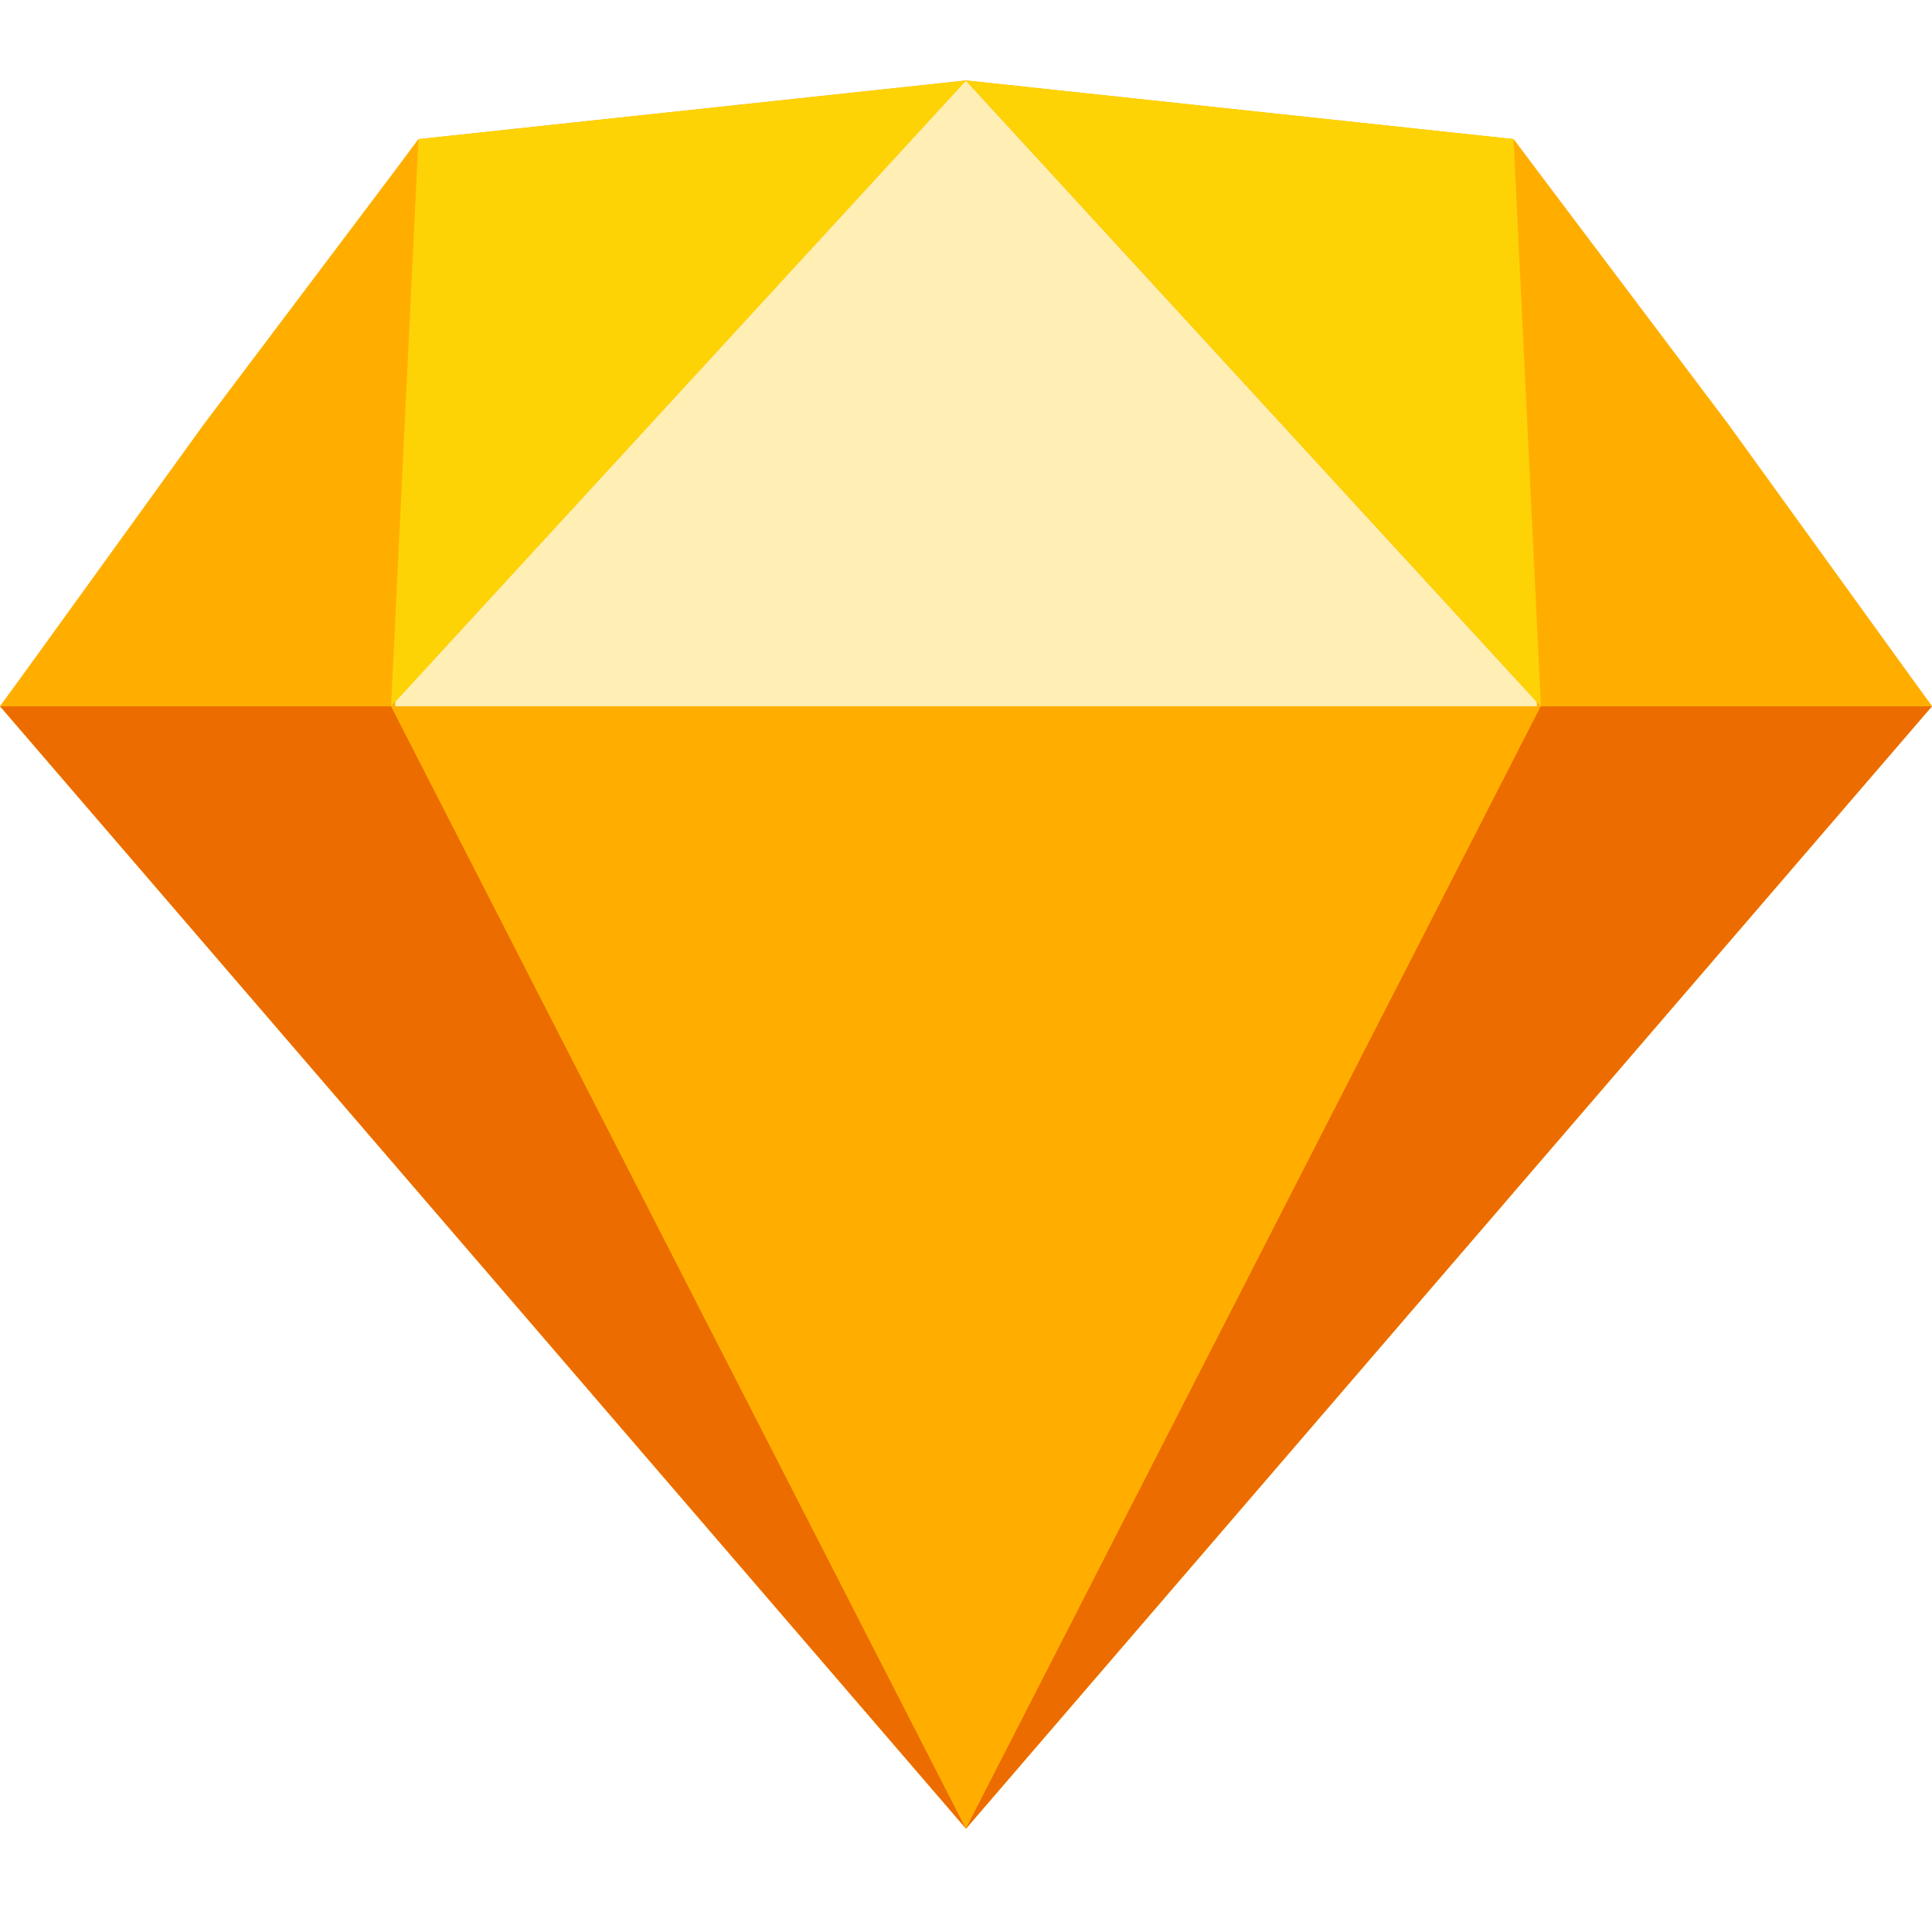
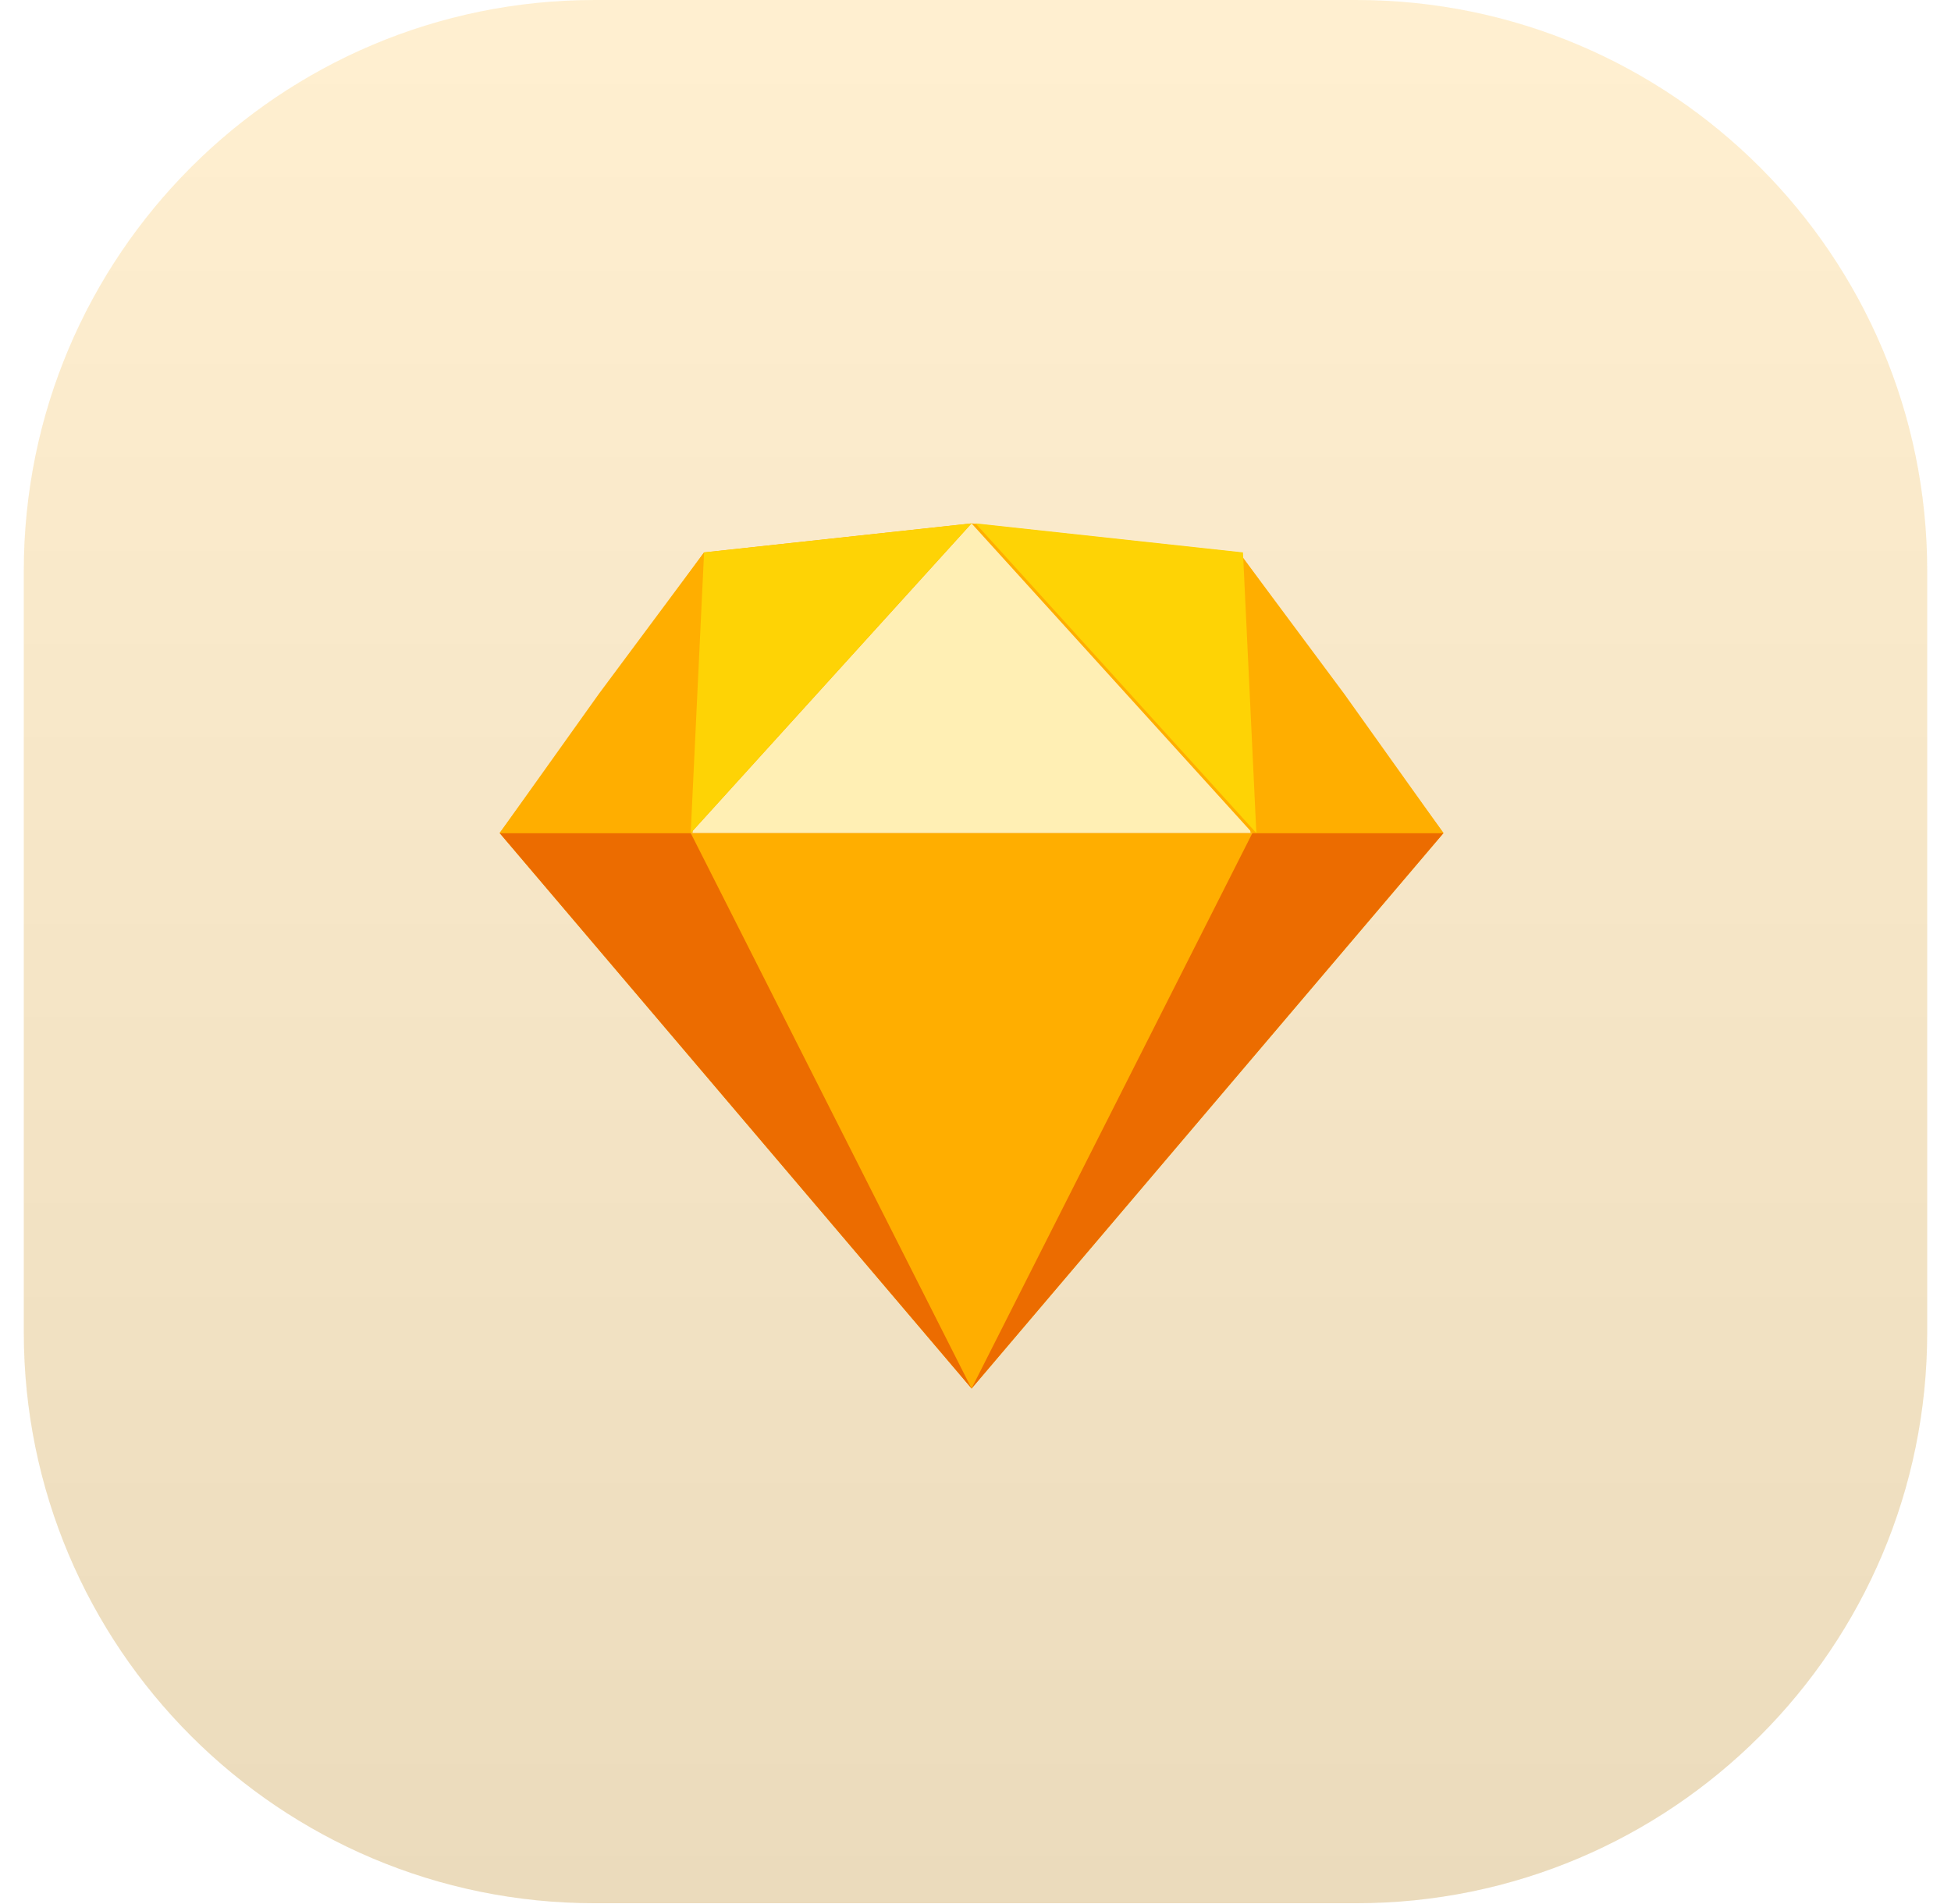
- <svg xmlns="http://www.w3.org/2000/svg" height="24" viewBox="0 0 24 24" width="24">
-   <g fill="none" fill-rule="evenodd" transform="translate(0 1)">
-     <path d="m12 0 12 13.943-5.198 7.045-6.802.729-6.802-.729-5.198-7.045z" fill="#ffae00" transform="matrix(-1 0 0 -1 24 21.716)" />
-     <path d="m12 0 12 13.943h-24z" fill="#ec6c00" transform="matrix(-1 0 0 -1 24 21.716)" />
-     <path d="m7.142 0 7.141 13.943h-14.283z" fill="#ffae00" transform="matrix(-1 0 0 -1 19.14 21.716)" />
-     <path d="m7.142 7.773 7.141-7.773h-14.283z" fill="#ffefb4" transform="matrix(-1 0 0 -1 19.14 7.774)" />
-     <path d="m0 7.045 2.672-3.547 2.526-3.498h-4.907z" fill="#ffae00" transform="matrix(-1 0 0 -1 5.2 7.774)" />
-     <path d="m0 7.045 2.672-3.547 2.526-3.498h-4.907z" fill="#ffae00" transform="matrix(1 0 0 -1 18.802 7.773)" />
-     <g fill="#fed305">
-       <path d="m6.802 7.045.34-7.045-7.142 7.773z" transform="matrix(-1 0 0 -1 12 7.774)" />
-       <path d="m6.802 7.045.34-7.045-7.142 7.773z" transform="matrix(1 0 0 -1 12 7.773)" />
-     </g>
+ <svg xmlns="http://www.w3.org/2000/svg" width="41" height="40" viewBox="0 0 41 40" fill="none">
+   <g filter="url(#filter0_b)">
+     <rect x="0.5" width="40" height="40" rx="12" fill="#FFAE00" fill-opacity="0.2" />
+     <rect x="0.5" width="40" height="40" rx="12" fill="url(#paint0_linear)" fill-opacity="0.16" />
  </g>
+   <path fill-rule="evenodd" clip-rule="evenodd" d="M20.418 29.182L10.5 17.508L14.796 11.61L20.418 11L26.039 11.61L30.335 17.508L20.418 29.182Z" fill="#FFAE00" />
+   <path fill-rule="evenodd" clip-rule="evenodd" d="M20.418 29.182L10.5 17.508H30.335L20.418 29.182Z" fill="#EC6C00" />
+   <path fill-rule="evenodd" clip-rule="evenodd" d="M20.417 29.182L14.515 17.508H26.319L20.417 29.182Z" fill="#FFAE00" />
+   <path fill-rule="evenodd" clip-rule="evenodd" d="M20.417 11L14.515 17.508L26.319 17.508L20.417 11Z" fill="#FFEFB4" />
+   <path fill-rule="evenodd" clip-rule="evenodd" d="M14.796 11.61L12.588 14.579L10.5 17.508L14.555 17.508L14.796 11.61Z" fill="#FFAE00" />
+   <path fill-rule="evenodd" clip-rule="evenodd" d="M26.038 11.61L28.246 14.579L30.334 17.508L26.279 17.508L26.038 11.61Z" fill="#FFAE00" />
+   <path fill-rule="evenodd" clip-rule="evenodd" d="M14.796 11.61L14.515 17.508L20.417 11L14.796 11.61Z" fill="#FED305" />
+   <path fill-rule="evenodd" clip-rule="evenodd" d="M26.121 11.61L26.402 17.508L20.5 11L26.121 11.61Z" fill="#FED305" />
+   <defs>
+     <filter id="filter0_b" x="-9.5" y="-10" width="60" height="60" filterUnits="userSpaceOnUse" color-interpolation-filters="sRGB">
+       <feFlood flood-opacity="0" result="BackgroundImageFix" />
+       <feGaussianBlur in="BackgroundImage" stdDeviation="5" />
+       <feComposite in2="SourceAlpha" operator="in" result="effect1_backgroundBlur" />
+       <feBlend mode="normal" in="SourceGraphic" in2="effect1_backgroundBlur" result="shape" />
+     </filter>
+     <linearGradient id="paint0_linear" x1="0.5" y1="0" x2="0.5" y2="40" gradientUnits="userSpaceOnUse">
+       <stop stop-color="white" stop-opacity="0.5" />
+       <stop offset="1" stop-opacity="0.5" />
+     </linearGradient>
+   </defs>
</svg>
